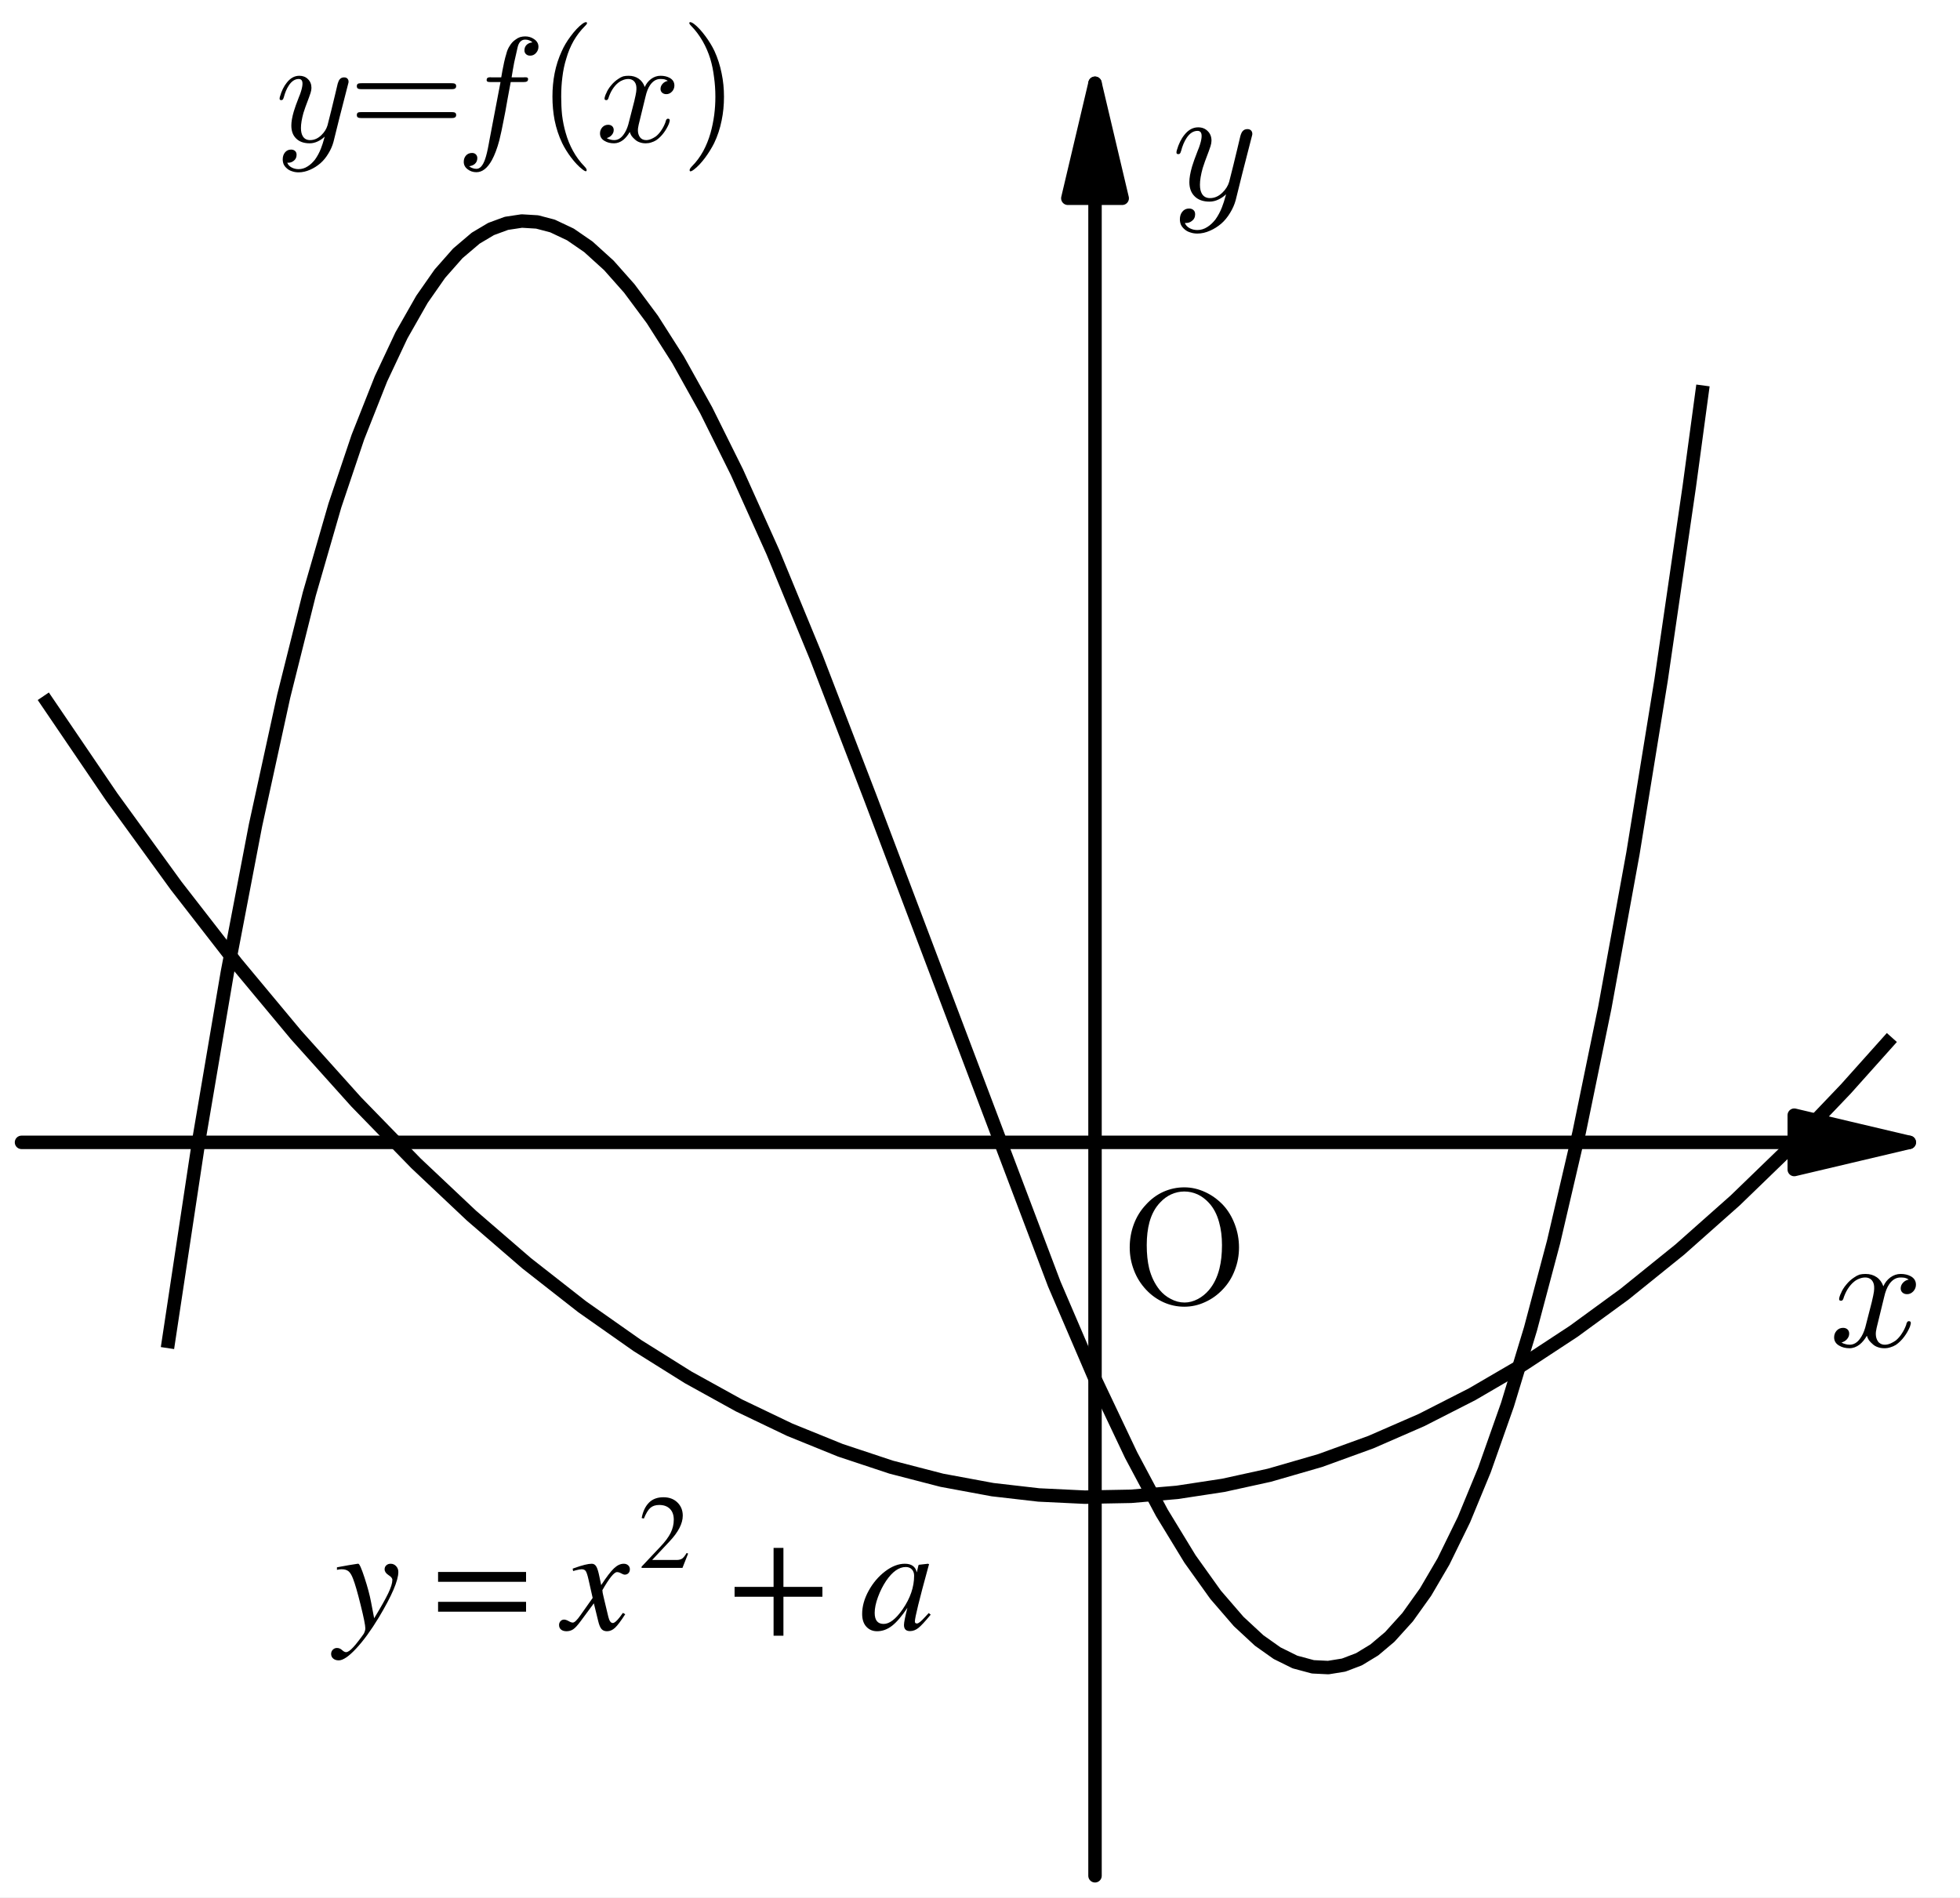
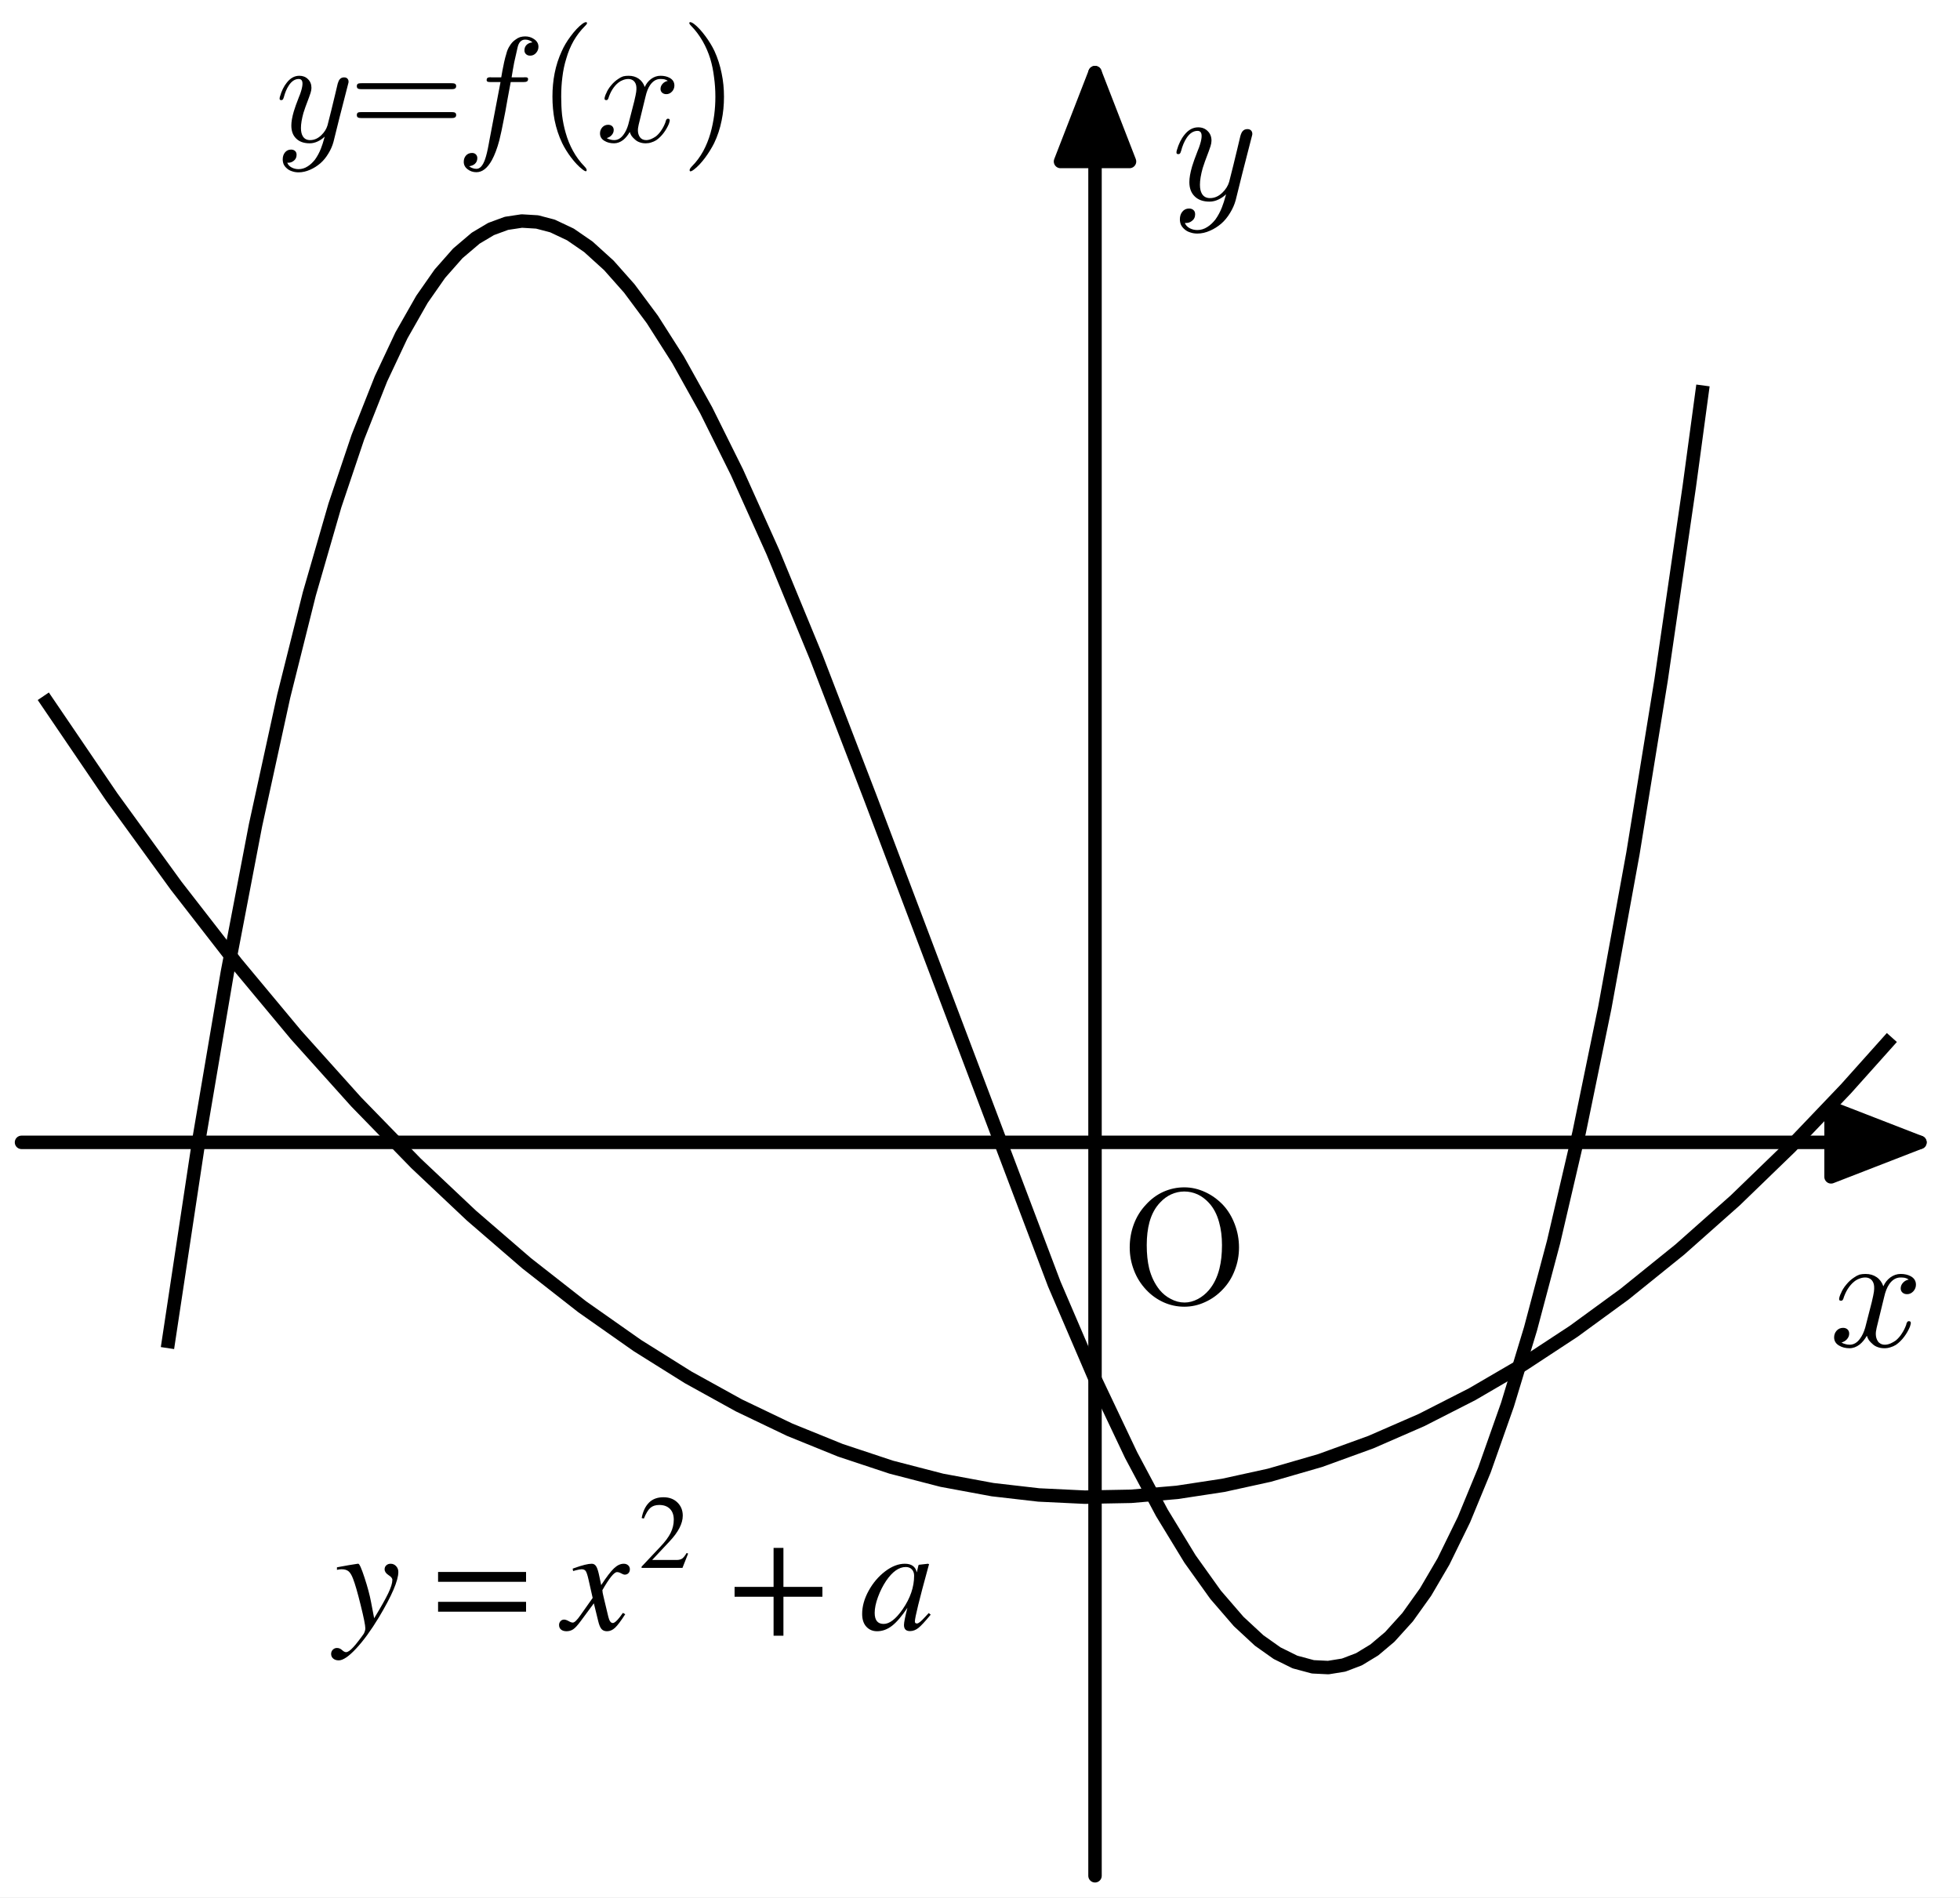
<svg xmlns="http://www.w3.org/2000/svg" xmlns:xlink="http://www.w3.org/1999/xlink" width="131.22pt" height="127.026pt" viewBox="0 0 131.22 127.026" version="1.1">
  <defs>
    <style type="text/css">*{stroke-linejoin: round; stroke-linecap: butt}</style>
  </defs>
  <g id="figure_1">
    <g id="patch_1">
      <path d="M 0 127.026  L 131.22 127.026  L 131.22 0  L 0 0  z " style="fill: #ffffff" />
    </g>
    <g id="axes_1">
      <g id="patch_2">
        <path d="M 1.44 125.586  L 129.78 125.586  L 129.78 3.618  L 1.44 3.618  z " style="fill: #ffffff" />
      </g>
      <g id="matplotlib.axis_1" />
      <g id="matplotlib.axis_2" />
      <g id="line2d_1">
-         <path d="M 11.279 89.81  L 13.336 76.201  L 15.222 65.097  L 17.107 55.252  L 18.993 46.615  L 20.707 39.769  L 22.421 33.841  L 23.963 29.26  L 25.506 25.363  L 26.877 22.452  L 28.249 20.041  L 29.448 18.325  L 30.648 16.964  L 31.848 15.944  L 32.877 15.332  L 33.905 14.953  L 34.933 14.798  L 35.962 14.86  L 36.99 15.13  L 38.19 15.697  L 39.39 16.523  L 40.761 17.767  L 42.132 19.313  L 43.675 21.389  L 45.389 24.079  L 47.275 27.463  L 49.331 31.602  L 51.731 36.936  L 54.645 44.001  L 58.245 53.354  L 70.586 85.974  L 73.328 92.362  L 75.728 97.422  L 77.785 101.283  L 79.67 104.376  L 81.384 106.773  L 82.927 108.56  L 84.298 109.831  L 85.498 110.681  L 86.698 111.274  L 87.898 111.596  L 88.926 111.646  L 89.955 111.48  L 90.983 111.089  L 92.011 110.464  L 93.04 109.597  L 94.24 108.27  L 95.44 106.59  L 96.639 104.543  L 98.011 101.739  L 99.382 98.419  L 100.925 94.044  L 102.467 88.965  L 104.01 83.154  L 105.724 75.804  L 107.438 67.477  L 109.323 57.143  L 111.209 45.531  L 113.094 32.589  L 113.951 26.252  L 113.951 26.252  " clip-path="url(#p4b967a112c)" style="fill: none; stroke: #000000; stroke-width: 0.9; stroke-linecap: square" />
+         <path d="M 11.279 89.81  L 13.336 76.201  L 15.222 65.097  L 17.107 55.252  L 18.993 46.615  L 20.707 39.769  L 22.421 33.841  L 23.963 29.26  L 25.506 25.363  L 26.877 22.452  L 28.249 20.041  L 29.448 18.325  L 30.648 16.964  L 31.848 15.944  L 32.877 15.332  L 33.905 14.953  L 34.933 14.798  L 35.962 14.86  L 36.99 15.13  L 38.19 15.697  L 39.39 16.523  L 40.761 17.767  L 42.132 19.313  L 43.675 21.389  L 45.389 24.079  L 47.275 27.463  L 49.331 31.602  L 51.731 36.936  L 54.645 44.001  L 58.245 53.354  L 70.586 85.974  L 73.328 92.362  L 75.728 97.422  L 77.785 101.283  L 79.67 104.376  L 81.384 106.773  L 82.927 108.56  L 84.298 109.831  L 85.498 110.681  L 86.698 111.274  L 87.898 111.596  L 88.926 111.646  L 89.955 111.48  L 90.983 111.089  L 92.011 110.464  L 93.04 109.597  L 94.24 108.27  L 95.44 106.59  L 96.639 104.543  L 98.011 101.739  L 99.382 98.419  L 100.925 94.044  L 102.467 88.965  L 104.01 83.154  L 105.724 75.804  L 107.438 67.477  L 109.323 57.143  L 111.209 45.531  L 113.094 32.589  L 113.951 26.252  L 113.951 26.252  " clip-path="url(#p3af074074c)" style="fill: none; stroke: #000000; stroke-width: 0.9; stroke-linecap: square" />
      </g>
      <g id="line2d_2">
-         <path d="M 3.151 46.988  L 7.474 53.349  L 11.797 59.305  L 15.812 64.474  L 19.826 69.294  L 23.84 73.765  L 27.854 77.888  L 31.56 81.384  L 35.265 84.583  L 38.971 87.485  L 42.676 90.089  L 46.073 92.216  L 49.469 94.093  L 52.866 95.72  L 56.263 97.098  L 59.659 98.226  L 63.056 99.105  L 66.453 99.734  L 69.541 100.089  L 72.628 100.237  L 75.716 100.18  L 78.804 99.916  L 81.892 99.446  L 84.98 98.769  L 88.377 97.787  L 91.773 96.554  L 95.17 95.073  L 98.567 93.341  L 101.963 91.36  L 105.36 89.129  L 108.757 86.649  L 112.462 83.659  L 116.168 80.371  L 119.873 76.786  L 123.579 72.904  L 126.358 69.798  L 126.358 69.798  " clip-path="url(#p4b967a112c)" style="fill: none; stroke: #000000; stroke-width: 0.9; stroke-linecap: square" />
+         <path d="M 3.151 46.988  L 7.474 53.349  L 11.797 59.305  L 15.812 64.474  L 19.826 69.294  L 23.84 73.765  L 27.854 77.888  L 31.56 81.384  L 35.265 84.583  L 38.971 87.485  L 42.676 90.089  L 46.073 92.216  L 49.469 94.093  L 52.866 95.72  L 56.263 97.098  L 59.659 98.226  L 63.056 99.105  L 66.453 99.734  L 69.541 100.089  L 72.628 100.237  L 75.716 100.18  L 78.804 99.916  L 81.892 99.446  L 84.98 98.769  L 88.377 97.787  L 91.773 96.554  L 95.17 95.073  L 98.567 93.341  L 101.963 91.36  L 105.36 89.129  L 108.757 86.649  L 112.462 83.659  L 116.168 80.371  L 119.873 76.786  L 123.579 72.904  L 126.358 69.798  L 126.358 69.798  " clip-path="url(#p3af074074c)" style="fill: none; stroke: #000000; stroke-width: 0.9; stroke-linecap: square" />
      </g>
      <g id="patch_3">
-         <path d="M 1.44 76.482  Q 65.61 76.482 127.824 76.482  " style="fill: none; stroke: #000000; stroke-width: 0.9; stroke-linecap: round" />
-         <path d="M 120.124 74.662  L 127.824 76.482  L 120.124 78.302  z " style="stroke: #000000; stroke-width: 0.9; stroke-linecap: round" />
+         <path d="M 1.44 76.482  Q 65.61 76.482 128.537 76.482  " style="fill: none; stroke: #000000; stroke-width: 0.9; stroke-linecap: round" />
+         <path d="M 122.587 74.172  L 128.537 76.482  L 122.587 78.792  z " style="stroke: #000000; stroke-width: 0.9; stroke-linecap: round" />
      </g>
      <g id="patch_4">
-         <path d="M 73.31 125.586  Q 73.31 64.602 73.31 5.575  " style="fill: none; stroke: #000000; stroke-width: 0.9; stroke-linecap: round" />
-         <path d="M 71.49 13.275  L 73.31 5.575  L 75.13 13.275  z " style="stroke: #000000; stroke-width: 0.9; stroke-linecap: round" />
+         <path d="M 73.31 125.586  Q 73.31 64.602 73.31 4.862  " style="fill: none; stroke: #000000; stroke-width: 0.9; stroke-linecap: round" />
+         <path d="M 71 10.812  L 73.31 4.862  L 75.62 10.812  z " style="stroke: #000000; stroke-width: 0.9; stroke-linecap: round" />
      </g>
      <g id="text_1">
        <g transform="translate(22.4088 109.1424) scale(0.1 -0.1)">
          <defs>
            <path id="STIXGeneral-Italic-5c" d="M 1555 1190  L 1690 486  Q 2118 1190 2294 1558  Q 2470 1926 2470 2131  Q 2470 2234 2304 2336  Q 2138 2445 2138 2586  Q 2138 2688 2211 2755  Q 2285 2822 2394 2822  Q 2534 2822 2630 2720  Q 2726 2618 2726 2470  Q 2726 1914 1888 518  Q 1389 -307 918 -812  Q 448 -1318 173 -1318  Q 26 -1318 -64 -1241  Q -154 -1165 -154 -1043  Q -154 -934 -80 -860  Q -6 -787 96 -787  Q 218 -787 314 -876  Q 410 -966 486 -966  Q 602 -966 794 -755  Q 877 -672 1040 -457  Q 1203 -243 1248 -173  Q 1312 -45 1312 51  Q 1312 243 1113 1046  Q 915 1850 787 2176  Q 698 2413 592 2499  Q 486 2586 294 2586  Q 192 2586 96 2560  L 96 2669  Q 237 2694 301 2707  Q 563 2758 986 2822  L 1011 2822  Q 1082 2822 1277 2227  Q 1472 1632 1555 1190  z " transform="scale(0.015625)" />
            <path id="STIXGeneral-Regular-20" d="M 4077 2048  L 307 2048  L 307 2470  L 4077 2470  L 4077 2048  z M 4077 768  L 307 768  L 307 1190  L 4077 1190  L 4077 768  z " transform="scale(0.015625)" />
            <path id="STIXGeneral-Italic-5b" d="M 1555 2272  L 1632 1907  Q 1971 2426 2179 2624  Q 2387 2822 2598 2822  Q 2714 2822 2787 2755  Q 2861 2688 2861 2585  Q 2861 2483 2800 2419  Q 2739 2355 2643 2355  Q 2586 2355 2490 2409  Q 2394 2464 2310 2464  Q 2125 2464 1683 1690  Q 1683 1606 1734 1402  L 1939 544  Q 2003 282 2131 282  Q 2234 282 2432 538  Q 2451 563 2476 598  Q 2502 634 2521 662  Q 2541 691 2566 717  L 2662 659  Q 2387 230 2227 80  Q 2067 -70 1882 -70  Q 1728 -70 1645 26  Q 1562 122 1504 365  L 1318 1126  L 755 365  Q 557 96 432 13  Q 307 -70 147 -70  Q 0 -70 -86 0  Q -173 70 -173 198  Q -173 294 -112 361  Q -51 429 45 429  Q 122 429 250 358  Q 346 301 416 301  Q 525 301 742 614  L 1267 1357  L 1088 2150  Q 1024 2432 969 2509  Q 915 2586 794 2586  Q 717 2586 544 2541  L 429 2509  L 410 2611  L 480 2637  Q 992 2822 1229 2822  Q 1350 2822 1420 2707  Q 1491 2592 1555 2272  z " transform="scale(0.015625)" />
            <path id="STIXGeneral-Regular-15" d="M 3034 877  L 2688 0  L 186 0  L 186 77  L 1325 1286  Q 1773 1754 1965 2144  Q 2157 2534 2157 2950  Q 2157 3379 1920 3616  Q 1683 3853 1267 3853  Q 922 3853 720 3673  Q 518 3494 326 3021  L 192 3053  Q 301 3648 630 3987  Q 960 4326 1523 4326  Q 2054 4326 2380 4006  Q 2707 3686 2707 3200  Q 2707 2477 1888 1613  L 832 486  L 2330 486  Q 2541 486 2665 569  Q 2790 653 2944 915  L 3034 877  z " transform="scale(0.015625)" />
            <path id="STIXGeneral-Regular-e" d="M 4070 1408  L 2400 1408  L 2400 -262  L 1978 -262  L 1978 1408  L 307 1408  L 307 1830  L 1978 1830  L 1978 3501  L 2400 3501  L 2400 1830  L 4070 1830  L 4070 1408  z " transform="scale(0.015625)" />
            <path id="STIXGeneral-Italic-44" d="M 2963 710  L 3046 640  Q 2688 205 2518 70  Q 2349 -64 2157 -64  Q 1901 -64 1901 198  Q 1901 358 2048 934  Q 1690 397 1389 163  Q 1088 -70 749 -70  Q 467 -70 288 125  Q 109 320 109 672  Q 109 1158 387 1664  Q 666 2170 1094 2496  Q 1523 2822 1939 2822  Q 2368 2822 2451 2451  L 2522 2758  L 2541 2778  L 2931 2822  L 2976 2803  Q 2970 2778 2938 2669  Q 2368 595 2368 346  Q 2368 262 2458 262  Q 2554 262 2790 525  L 2963 710  z M 2336 2310  Q 2336 2477 2240 2579  Q 2144 2682 1978 2682  Q 1542 2682 1139 2093  Q 928 1779 787 1395  Q 646 1011 646 717  Q 646 243 1030 243  Q 1408 243 1843 870  Q 2336 1581 2336 2310  z " transform="scale(0.015625)" />
          </defs>
          <use xlink:href="#STIXGeneral-Italic-5c" transform="translate(0 0.384375)" />
          <use xlink:href="#STIXGeneral-Regular-20" transform="translate(64.39996 0.384375)" />
          <use xlink:href="#STIXGeneral-Italic-5b" transform="translate(152.8999 0.384375)" />
          <use xlink:href="#STIXGeneral-Regular-15" transform="translate(203.4096 41.68438) scale(0.7)" />
          <use xlink:href="#STIXGeneral-Regular-e" transform="translate(262.9095 0.384375)" />
          <use xlink:href="#STIXGeneral-Italic-44" transform="translate(351.4095 0.384375)" />
        </g>
      </g>
      <g id="text_2">
        <g transform="translate(122.4695 90.16975) scale(0.11 -0.11)">
          <defs>
            <path id="HyhwpEQ-196" d="M 3375 2419  Q 3375 2638 3169 2750  Q 3006 2838 2781 2838  Q 2563 2838 2375 2700  Q 2194 2563 2106 2356  Q 2025 2588 1844 2713  Q 1663 2838 1413 2838  Q 1281 2838 1181 2813  Q 1069 2775 975 2706  Q 800 2594 663 2425  Q 519 2256 450 2075  L 438 2056  Q 400 1963 388 1906  Q 369 1813 419 1800  Q 463 1788 494 1800  Q 525 1819 544 1863  Q 606 2069 713 2244  Q 831 2431 975 2544  Q 1069 2619 1175 2656  Q 1288 2700 1400 2700  Q 1506 2700 1588 2650  Q 1669 2600 1713 2500  Q 1769 2375 1738 2144  Q 1719 2013 1663 1781  L 1663 1775  L 1400 750  Q 1325 488 1194 313  Q 1025 81 794 81  Q 700 81 625 106  Q 538 125 475 169  Q 600 200 681 288  Q 775 388 775 513  Q 775 619 706 681  Q 638 738 538 738  Q 388 738 288 631  Q 188 519 188 369  Q 188 156 388 44  Q 556 -56 788 -56  Q 994 -56 1181 88  Q 1338 213 1463 431  Q 1488 344 1544 256  Q 1600 181 1694 100  Q 1775 25 1888 -13  Q 2000 -56 2150 -56  Q 2275 -56 2381 -19  Q 2494 13 2594 75  Q 2775 200 2919 394  Q 3050 569 3138 775  Q 3169 869 3175 913  Q 3181 981 3131 994  Q 3069 1006 3044 975  Q 3025 956 3000 888  L 3000 869  Q 2931 675 2831 525  Q 2731 363 2588 244  Q 2488 175 2388 131  Q 2269 81 2163 81  Q 2075 81 2000 119  Q 1931 156 1894 213  Q 1819 325 1813 469  Q 1806 581 1844 738  L 2138 1944  Q 2206 2250 2338 2444  Q 2519 2700 2775 2700  Q 2863 2700 2938 2688  Q 3025 2669 3094 2619  Q 2963 2594 2875 2500  Q 2781 2400 2781 2275  Q 2781 2175 2850 2113  Q 2919 2050 3031 2050  Q 3169 2050 3275 2163  Q 3375 2275 3375 2419  z " transform="scale(0.015625)" />
          </defs>
          <use xlink:href="#HyhwpEQ-196" />
        </g>
      </g>
      <g id="text_3">
        <g transform="translate(78.444 13.40278) scale(0.11 -0.11)">
          <defs>
            <path id="HyhwpEQ-197" d="M 3138 2550  Q 3150 2644 3100 2706  Q 3050 2769 2950 2769  Q 2831 2769 2763 2688  Q 2713 2631 2675 2500  L 2556 2000  Q 2450 1563 2400 1356  Q 2313 1000 2238 713  Q 2169 481 1975 294  Q 1756 81 1494 81  Q 1281 81 1181 244  Q 1100 375 1100 600  Q 1100 863 1206 1244  Q 1275 1469 1425 1856  L 1444 1906  Q 1494 2038 1513 2106  Q 1550 2225 1550 2319  Q 1550 2550 1400 2694  Q 1256 2838 1031 2838  Q 725 2838 494 2544  Q 306 2313 200 1944  L 194 1925  Q 181 1863 188 1838  Q 194 1794 263 1794  Q 306 1794 325 1825  Q 344 1838 356 1894  L 363 1906  Q 444 2219 581 2425  Q 763 2700 1006 2700  Q 1188 2700 1163 2444  Q 1150 2294 1063 2050  L 1013 1925  Q 856 1525 794 1313  Q 688 950 688 706  Q 688 350 894 150  Q 1100 -56 1475 -56  Q 1650 -56 1819 25  Q 1981 100 2119 231  Q 2025 -113 1956 -281  Q 1856 -538 1700 -756  Q 1550 -944 1388 -1044  Q 1206 -1163 1000 -1163  Q 838 -1163 706 -1094  Q 563 -1019 513 -888  Q 669 -900 781 -813  Q 913 -719 913 -550  Q 913 -438 844 -381  Q 781 -325 675 -325  Q 513 -325 413 -450  Q 319 -569 319 -744  Q 319 -863 363 -963  Q 413 -1063 513 -1144  Q 600 -1219 725 -1256  Q 850 -1300 1000 -1300  Q 1244 -1300 1494 -1188  Q 1725 -1088 1931 -913  Q 2125 -744 2275 -494  Q 2425 -250 2494 6  L 2750 1038  L 3138 2550  z " transform="scale(0.015625)" />
          </defs>
          <use xlink:href="#HyhwpEQ-197" />
        </g>
      </g>
      <g id="text_4">
        <g transform="translate(75.0216 87.27103) scale(0.11 -0.11)">
          <defs>
            <path id="HyhwpEQ-a8" d="M 4613 2181  Q 4613 2650 4450 3081  Q 4281 3531 3981 3850  Q 3669 4169 3300 4338  Q 2900 4525 2481 4525  Q 2056 4525 1663 4350  Q 1281 4175 988 3850  Q 675 3519 513 3081  Q 356 2656 356 2181  Q 356 1725 519 1300  Q 681 869 1000 531  Q 1288 225 1669 50  Q 2056 -125 2481 -125  Q 2906 -125 3294 56  Q 3681 231 3981 550  Q 4288 869 4450 1300  Q 4613 1719 4613 2181  z M 3950 2275  Q 3950 1756 3850 1356  Q 3725 856 3438 519  Q 3256 306 3013 175  Q 2750 38 2494 38  Q 2213 38 1950 181  Q 1706 306 1519 531  Q 1238 881 1113 1369  Q 1019 1763 1019 2275  Q 1019 2775 1125 3169  Q 1256 3644 1550 3944  Q 1738 4144 1969 4250  Q 2219 4363 2481 4363  Q 2750 4363 3000 4250  Q 3238 4138 3431 3931  Q 3713 3631 3838 3163  Q 3950 2769 3950 2275  z " transform="scale(0.015625)" />
          </defs>
          <use xlink:href="#HyhwpEQ-a8" />
        </g>
      </g>
      <g id="text_5">
        <g transform="translate(18.42936 9.507187) scale(0.1 -0.1)">
          <defs>
            <path id="HyhwpEQ-e1" d="M 4613 2394  Q 4613 2481 4538 2506  Q 4494 2519 4394 2519  L 575 2519  Q 469 2519 425 2506  Q 356 2481 356 2394  Q 356 2306 419 2281  Q 463 2263 569 2263  L 4400 2263  Q 4506 2263 4544 2281  Q 4613 2313 4613 2394  z M 4613 1156  Q 4613 1244 4538 1269  Q 4494 1281 4394 1281  L 575 1281  Q 469 1281 425 1269  Q 356 1244 356 1156  Q 356 1069 419 1044  Q 463 1025 569 1025  L 4400 1025  Q 4506 1025 4544 1044  Q 4613 1075 4613 1156  z " transform="scale(0.015625)" />
            <path id="HyhwpEQ-184" d="M 3169 4081  Q 3169 4288 2975 4413  Q 2813 4525 2600 4525  Q 2494 4525 2381 4494  Q 2275 4456 2188 4388  Q 2038 4288 1938 4119  Q 1838 3969 1794 3781  Q 1744 3625 1700 3425  Q 1675 3294 1625 3056  L 1575 2769  L 1144 2769  L 1125 2775  Q 1031 2775 1000 2756  Q 950 2731 950 2650  Q 950 2600 1000 2581  Q 1038 2569 1113 2569  L 1125 2569  L 1544 2569  L 1063 44  L 1044 -63  Q 963 -513 881 -744  Q 738 -1150 513 -1150  Q 419 -1150 344 -1119  Q 263 -1094 200 -1038  Q 350 -1019 444 -938  Q 550 -844 550 -688  Q 550 -588 481 -525  Q 419 -469 325 -469  Q 163 -469 63 -581  Q -31 -688 -31 -850  Q -31 -1050 144 -1175  Q 300 -1294 513 -1294  Q 888 -1294 1175 -775  Q 1356 -444 1494 75  Q 1588 456 1681 950  Q 1744 1244 1844 1831  L 1981 2569  L 2531 2569  Q 2625 2569 2663 2588  Q 2725 2613 2725 2700  Q 2725 2750 2669 2769  Q 2638 2775 2569 2775  L 2550 2769  L 2019 2769  Q 2069 3088 2131 3413  Q 2200 3738 2275 4050  Q 2306 4194 2375 4281  Q 2463 4388 2600 4388  Q 2694 4388 2775 4356  Q 2856 4325 2913 4269  Q 2763 4256 2669 4169  Q 2569 4075 2569 3925  Q 2569 3825 2638 3763  Q 2706 3700 2813 3700  Q 2969 3700 3069 3819  Q 3169 3931 3169 4081  z " transform="scale(0.015625)" />
            <path id="HyhwpEQ-de" d="M 2038 4975  Q 2156 5088 2106 5125  Q 2056 5163 1919 5063  Q 1675 4881 1413 4525  Q 1175 4206 1038 3894  Q 831 3450 731 2944  Q 638 2469 638 1944  Q 638 1419 731 931  Q 838 406 1056 -50  Q 1206 -356 1431 -656  Q 1681 -988 1925 -1175  Q 2075 -1294 2100 -1231  Q 2125 -1163 2013 -1050  Q 1725 -756 1519 -381  Q 1325 -31 1206 388  Q 1100 750 1050 1156  Q 1013 1525 1013 1944  Q 1013 2381 1063 2775  Q 1113 3200 1231 3575  Q 1344 3975 1544 4331  Q 1750 4688 2038 4975  z " transform="scale(0.015625)" />
            <path id="HyhwpEQ-df" d="M 1844 1938  Q 1844 2463 1744 2938  Q 1644 3444 1438 3894  Q 1294 4200 1056 4525  Q 794 4881 556 5063  Q 413 5163 369 5125  Q 325 5088 444 4969  Q 719 4688 931 4319  Q 1131 3969 1256 3569  Q 1369 3194 1419 2769  Q 1475 2369 1475 1938  Q 1475 1538 1425 1156  Q 1369 744 1263 369  Q 1144 -38 956 -388  Q 750 -763 463 -1050  Q 350 -1169 375 -1231  Q 400 -1300 556 -1181  Q 794 -1000 1044 -663  Q 1263 -363 1419 -56  Q 1638 394 1744 925  Q 1844 1406 1844 1938  z " transform="scale(0.015625)" />
          </defs>
          <use xlink:href="#HyhwpEQ-197" />
          <use xlink:href="#HyhwpEQ-e1" transform="translate(49.03125 0)" />
          <use xlink:href="#HyhwpEQ-184" transform="translate(126.6719 0)" />
          <use xlink:href="#HyhwpEQ-de" transform="translate(175.5938 0)" />
          <use xlink:href="#HyhwpEQ-196" transform="translate(214.4688 0)" />
          <use xlink:href="#HyhwpEQ-df" transform="translate(271.5938 0)" />
        </g>
      </g>
    </g>
  </g>
  <defs>
-     <clipPath id="p4b967a112c">
+     <clipPath id="p3af074074c">
      <rect x="1.44" y="3.618" width="128.34" height="121.968" />
    </clipPath>
  </defs>
</svg>
